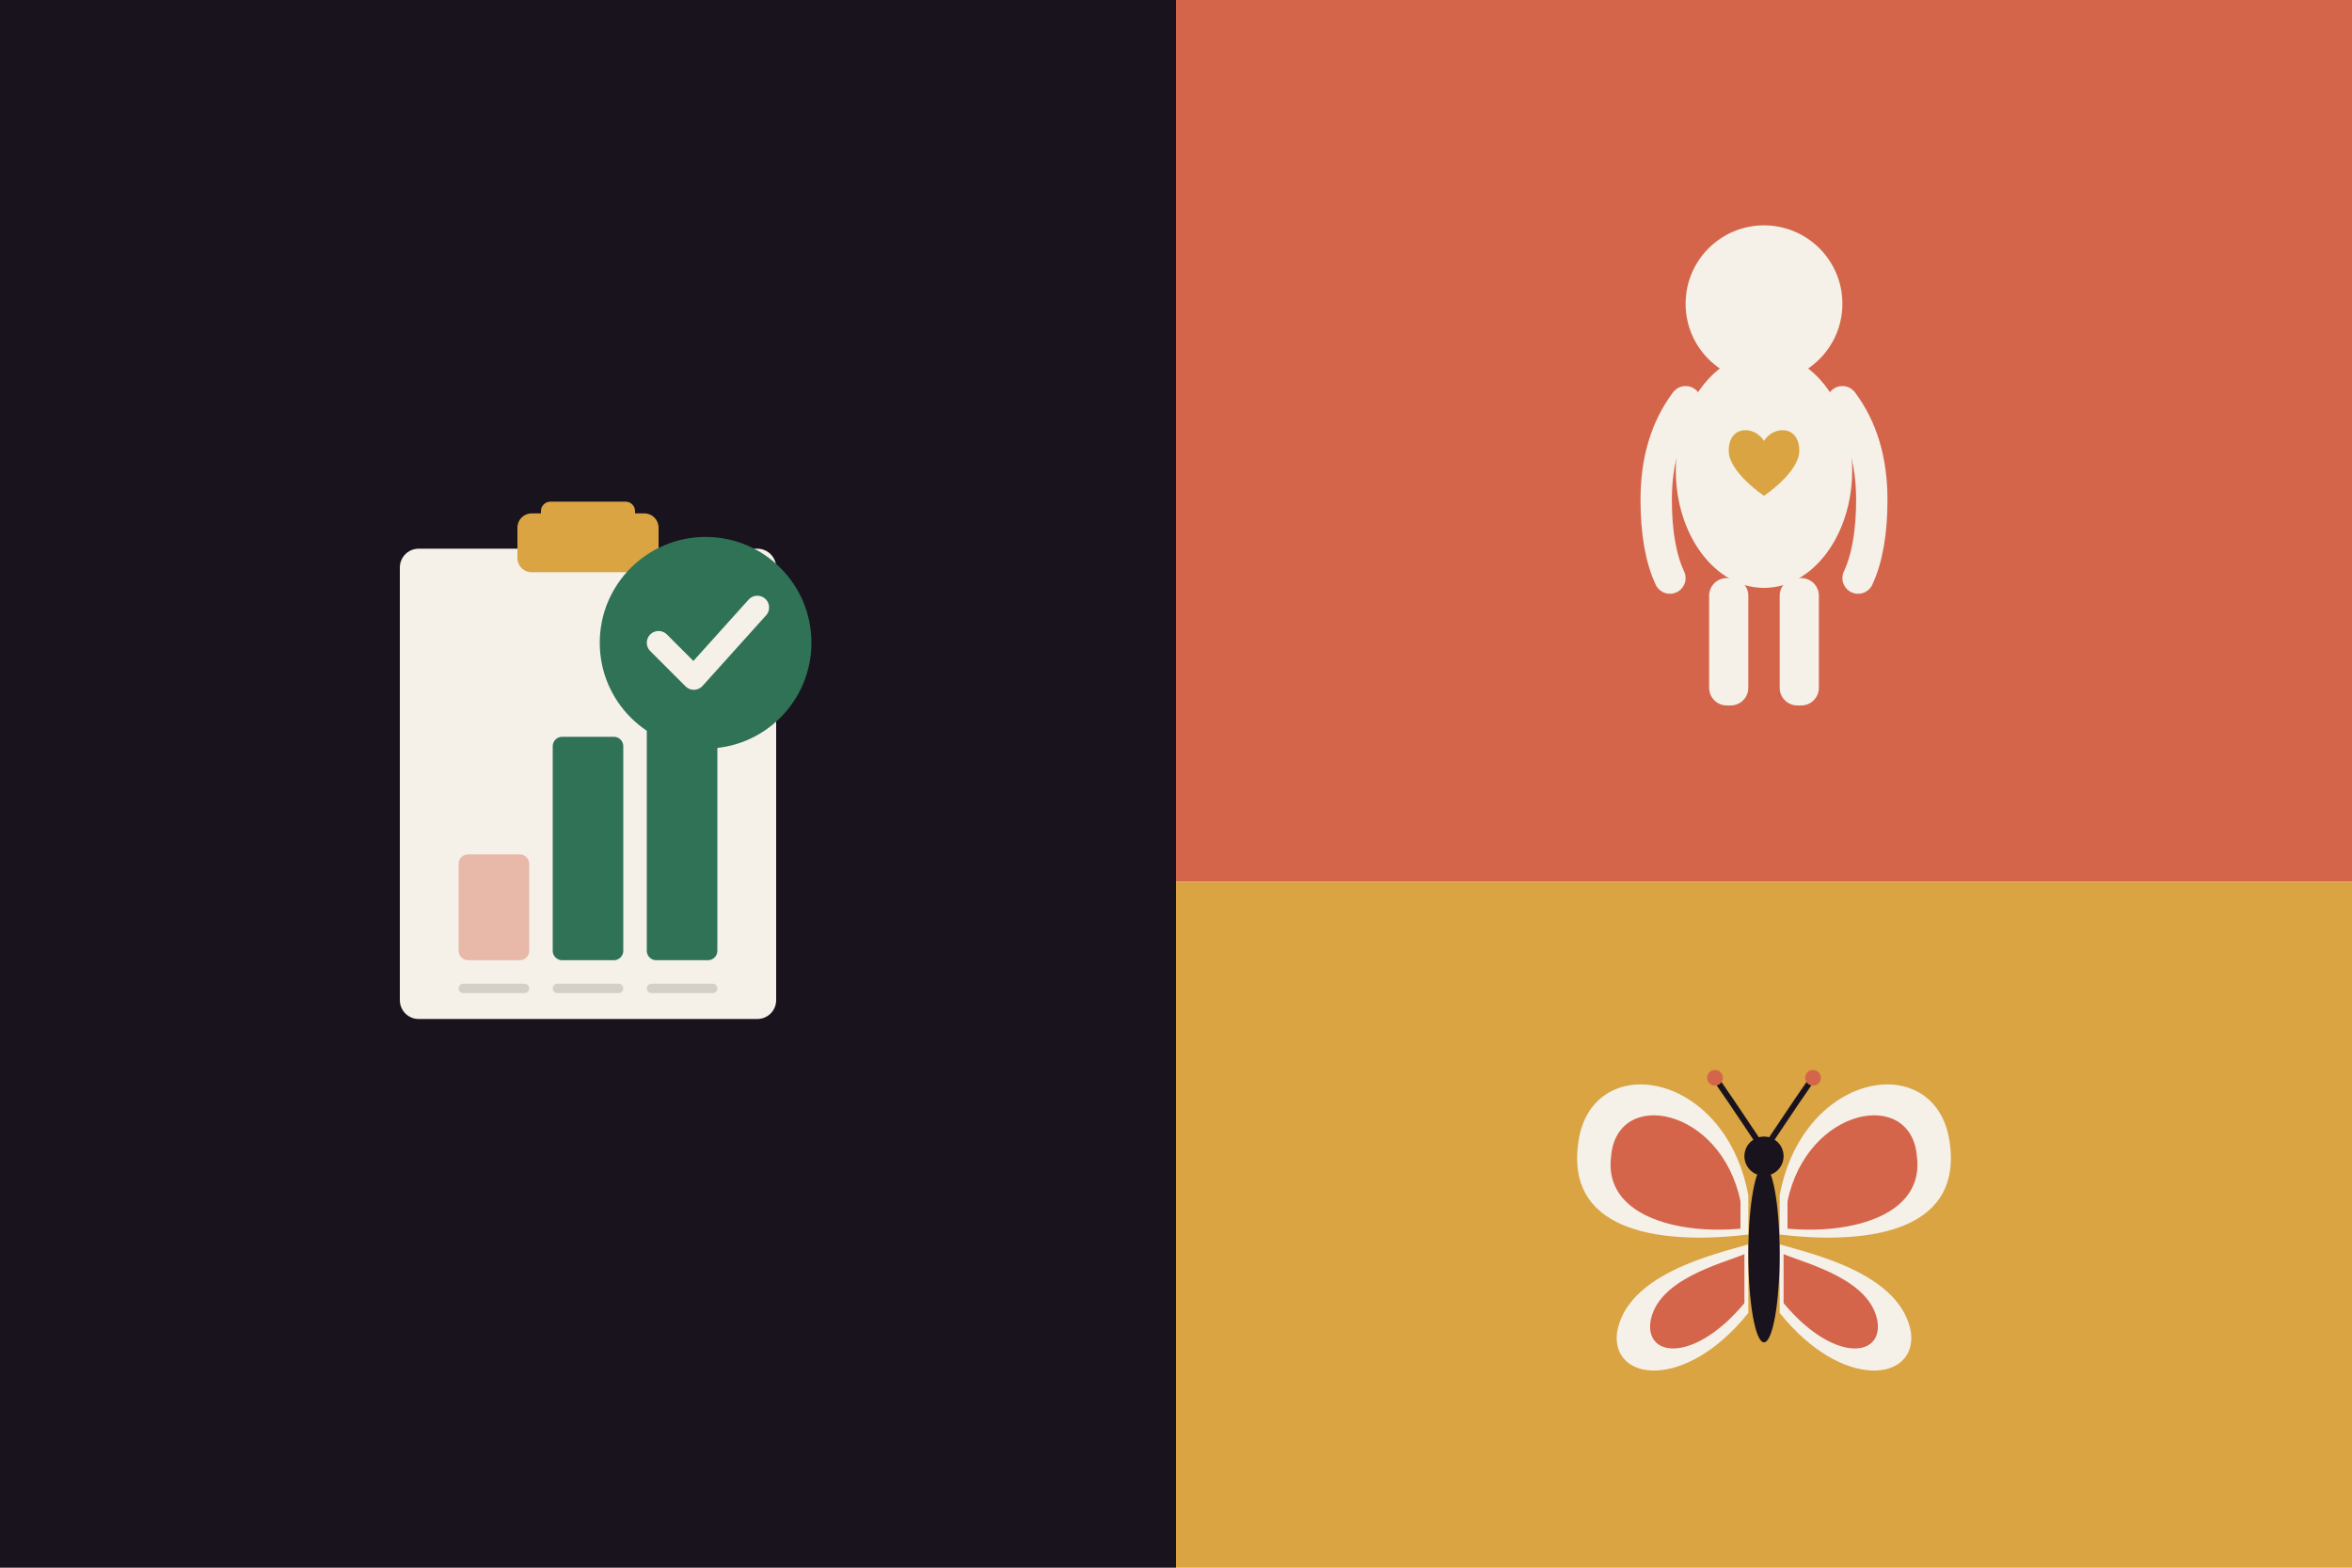
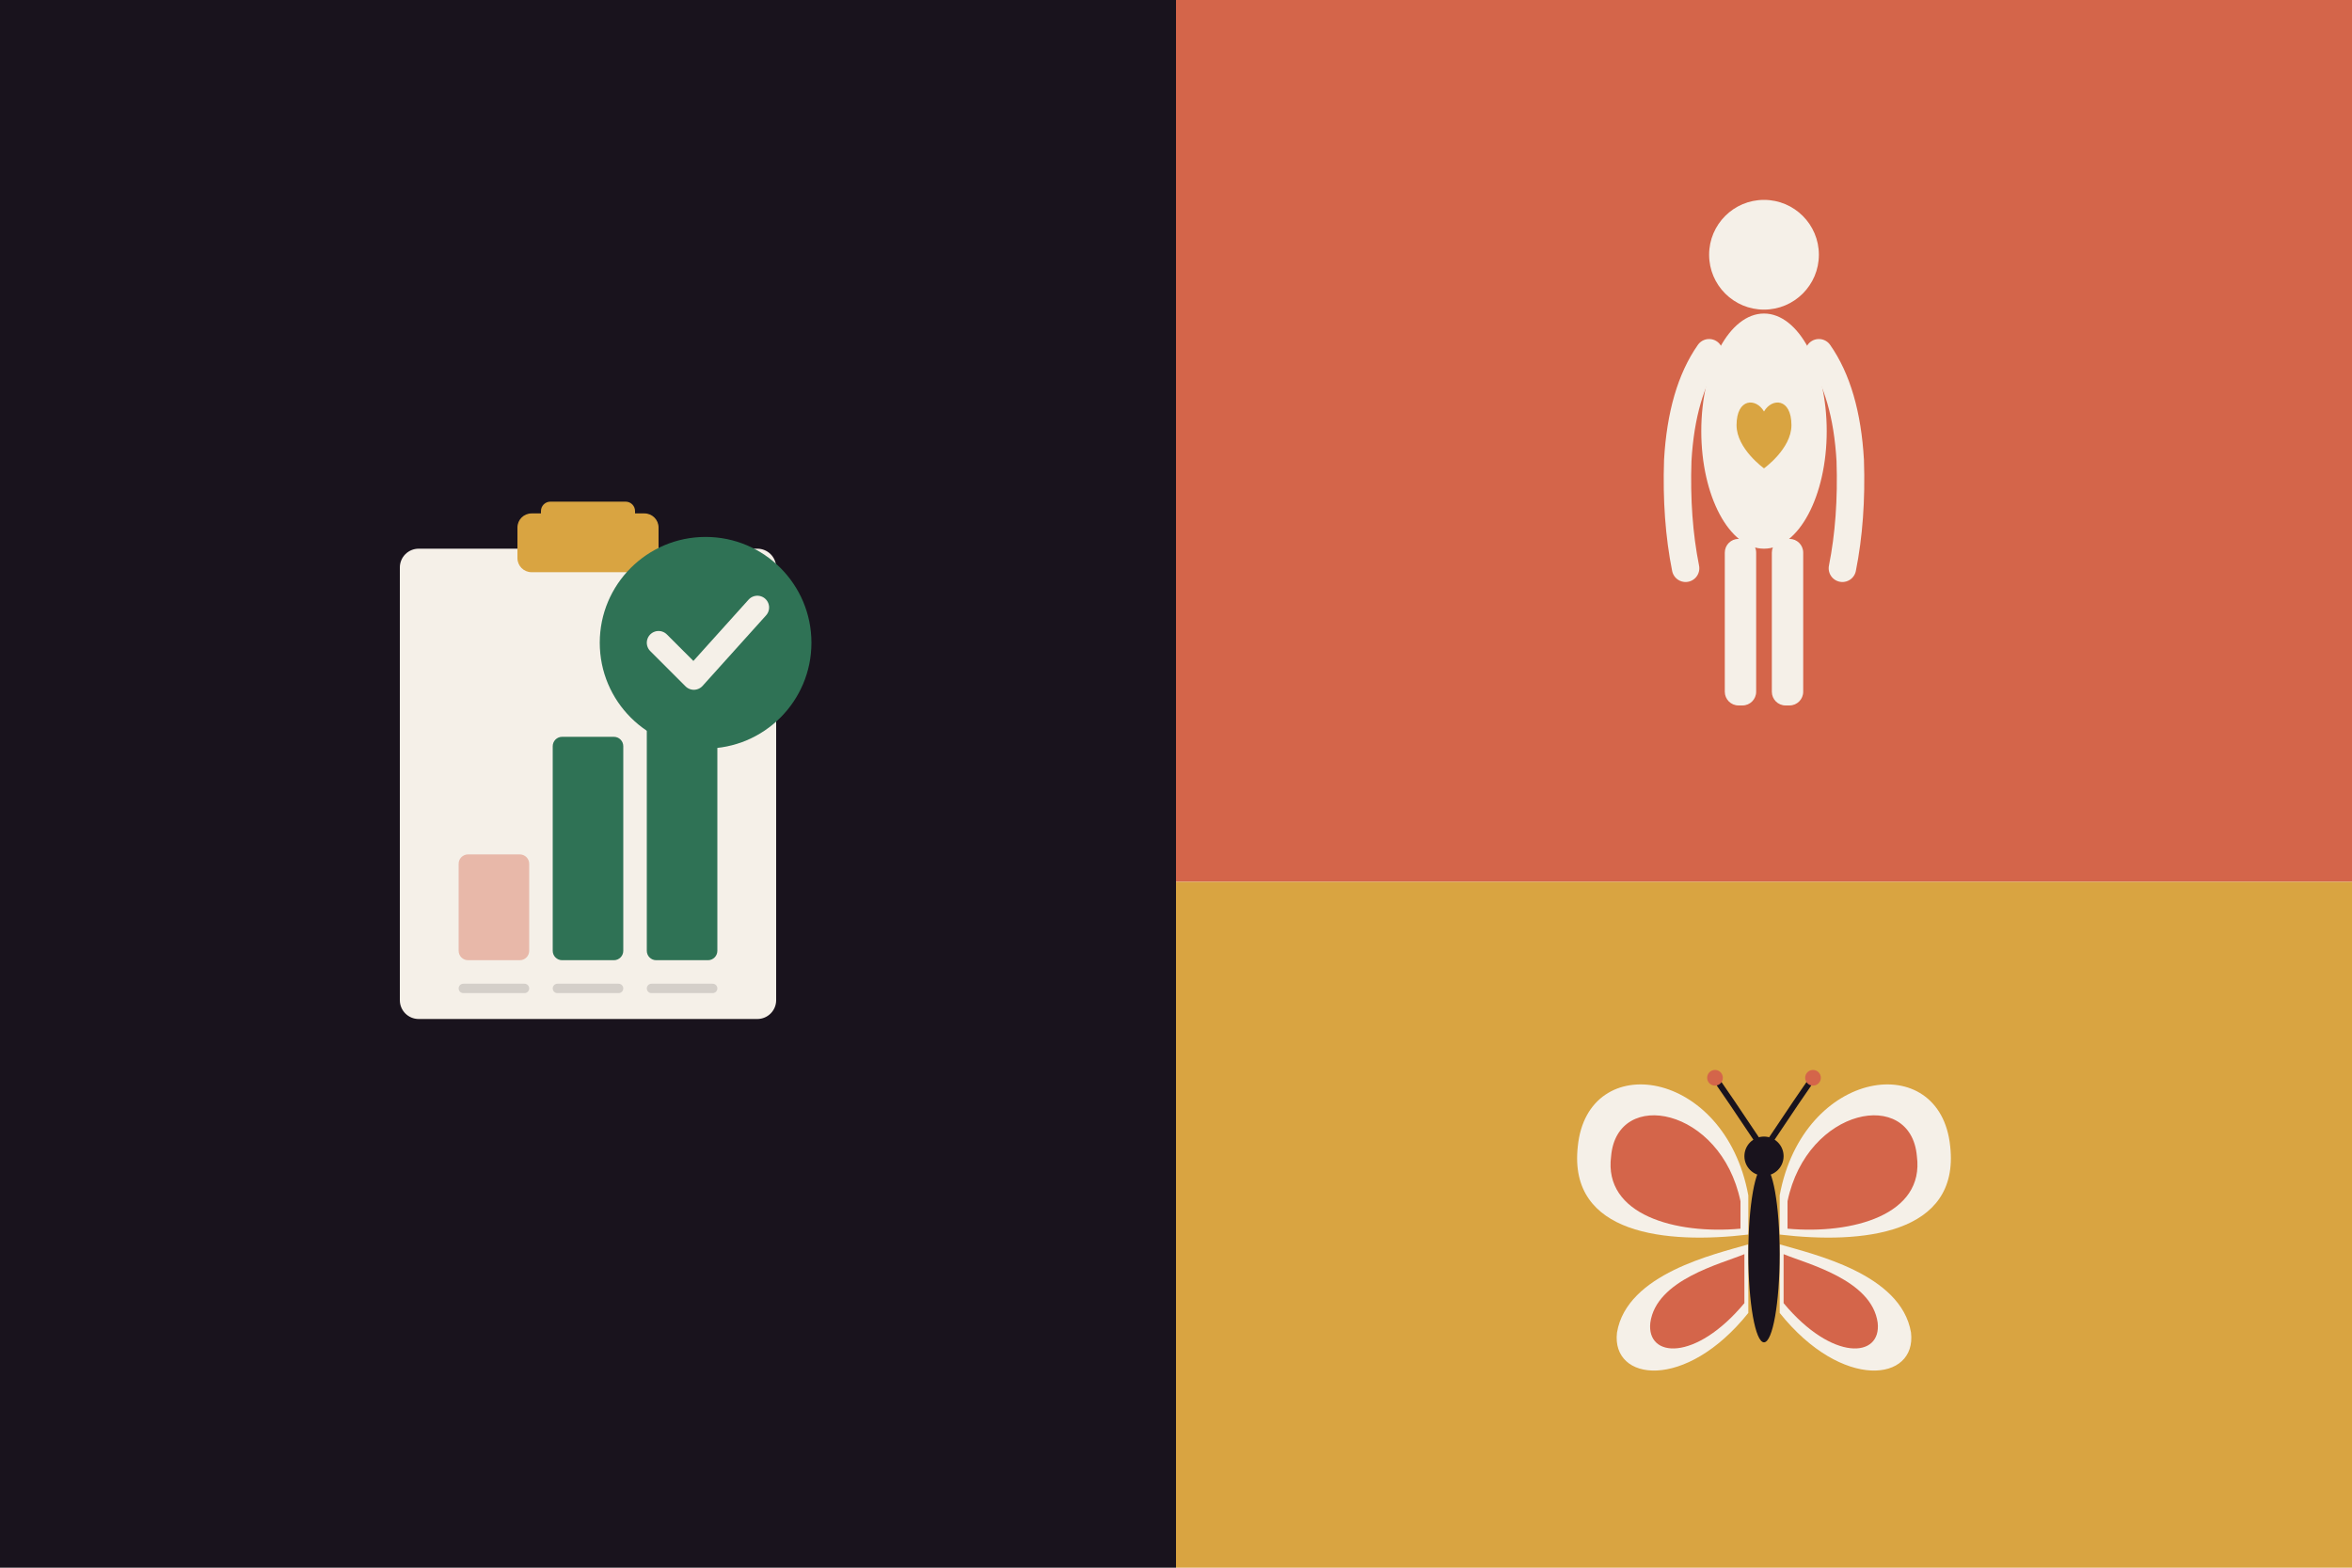
<svg xmlns="http://www.w3.org/2000/svg" width="1200" height="800" viewBox="0 0 1200 800" fill="none">
  <rect x="0" y="0" width="600" height="800" fill="#19131D" />
  <g transform="translate(300, 400) scale(1.2)">
    <rect x="-80" y="-100" width="160" height="200" rx="8" fill="#F5F0E8" />
    <rect x="-30" y="-115" width="60" height="25" rx="6" fill="#D9A441" />
    <rect x="-20" y="-120" width="40" height="15" rx="4" fill="#D9A441" />
    <rect x="-55" y="30" width="30" height="45" rx="4" fill="#D4654A" opacity="0.4" />
    <rect x="-15" y="-20" width="30" height="95" rx="4" fill="#2F7255" />
    <rect x="25" y="-40" width="30" height="115" rx="4" fill="#2F7255" />
    <rect x="-55" y="85" width="30" height="4" rx="2" fill="#19131D" opacity="0.15" />
    <rect x="-15" y="85" width="30" height="4" rx="2" fill="#19131D" opacity="0.15" />
    <rect x="25" y="85" width="30" height="4" rx="2" fill="#19131D" opacity="0.15" />
    <g transform="translate(50, -60)">
      <circle cx="0" cy="0" r="45" fill="#2F7255" />
      <path d="M -20 0 L -5 15 L 22 -15" stroke="#F5F0E8" stroke-width="10" stroke-linecap="round" stroke-linejoin="round" fill="none" />
    </g>
  </g>
  <rect x="600" y="0" width="600" height="450" fill="#D4654A" />
  <g transform="translate(900, 225)">
-     <circle cx="0" cy="-70" r="40" fill="#F5F0E8" />
-     <ellipse cx="0" cy="15" rx="45" ry="60" fill="#F5F0E8" />
-     <path d="M -40 -20 Q -55 0 -55 30 Q -55 55 -48 70" stroke="#F5F0E8" stroke-width="16" stroke-linecap="round" fill="none" />
-     <path d="M 40 -20 Q 55 0 55 30 Q 55 55 48 70" stroke="#F5F0E8" stroke-width="16" stroke-linecap="round" fill="none" />
-     <rect x="-28" y="70" width="20" height="65" rx="9" fill="#F5F0E8" />
-     <rect x="8" y="70" width="20" height="65" rx="9" fill="#F5F0E8" />
-     <path d="M 0 0 C -5 -8, -18 -8, -18 5 C -18 16, 0 28, 0 28 C 0 28, 18 16, 18 5 C 18 -8, 5 -8, 0 0" fill="#D9A441" />
+     <circle cx="0" cy="-95" r="28" fill="#F5F0E8" />
+     <ellipse cx="0" cy="-5" rx="32" ry="60" fill="#F5F0E8" />
+     <path d="M -28 -45 Q -42 -25 -44 10 Q -45 40 -40 65" stroke="#F5F0E8" stroke-width="14" stroke-linecap="round" fill="none" />
+     <path d="M 28 -45 Q 42 -25 44 10 Q 45 40 40 65" stroke="#F5F0E8" stroke-width="14" stroke-linecap="round" fill="none" />
+     <rect x="-20" y="50" width="16" height="85" rx="7" fill="#F5F0E8" />
+     <rect x="4" y="50" width="16" height="85" rx="7" fill="#F5F0E8" />
+     <path d="M 0 -15 C -4 -22, -14 -22, -14 -8 C -14 4, 0 14, 0 14 C 0 14, 14 4, 14 -8 C 14 -22, 4 -22, 0 -15" fill="#D9A441" />
  </g>
  <rect x="600" y="450" width="600" height="350" fill="#D9A441" />
  <g transform="translate(900, 625)">
    <path d="M -8 -15 C -20 -80, -90 -90, -95 -40 C -100 5, -50 10, -8 5" fill="#F5F0E8" />
    <path d="M -12 -12 C -22 -60, -75 -70, -78 -35 C -82 -5, -45 5, -12 2" fill="#D4654A" />
    <path d="M -8 10 C -25 15, -70 25, -75 55 C -78 80, -40 85, -8 45" fill="#F5F0E8" />
    <path d="M -10 15 C -22 20, -55 28, -58 50 C -60 68, -35 70, -10 40" fill="#D4654A" />
    <path d="M 8 -15 C 20 -80, 90 -90, 95 -40 C 100 5, 50 10, 8 5" fill="#F5F0E8" />
    <path d="M 12 -12 C 22 -60, 75 -70, 78 -35 C 82 -5, 45 5, 12 2" fill="#D4654A" />
    <path d="M 8 10 C 25 15, 70 25, 75 55 C 78 80, 40 85, 8 45" fill="#F5F0E8" />
    <path d="M 10 15 C 22 20, 55 28, 58 50 C 60 68, 35 70, 10 40" fill="#D4654A" />
    <ellipse cx="0" cy="15" rx="8" ry="45" fill="#19131D" />
    <circle cx="0" cy="-35" r="10" fill="#19131D" />
    <path d="M -4 -44 Q -18 -65 -25 -75" stroke="#19131D" stroke-width="3" fill="none" stroke-linecap="round" />
    <path d="M 4 -44 Q 18 -65 25 -75" stroke="#19131D" stroke-width="3" fill="none" stroke-linecap="round" />
    <circle cx="-25" cy="-75" r="4" fill="#D4654A" />
    <circle cx="25" cy="-75" r="4" fill="#D4654A" />
  </g>
</svg>
